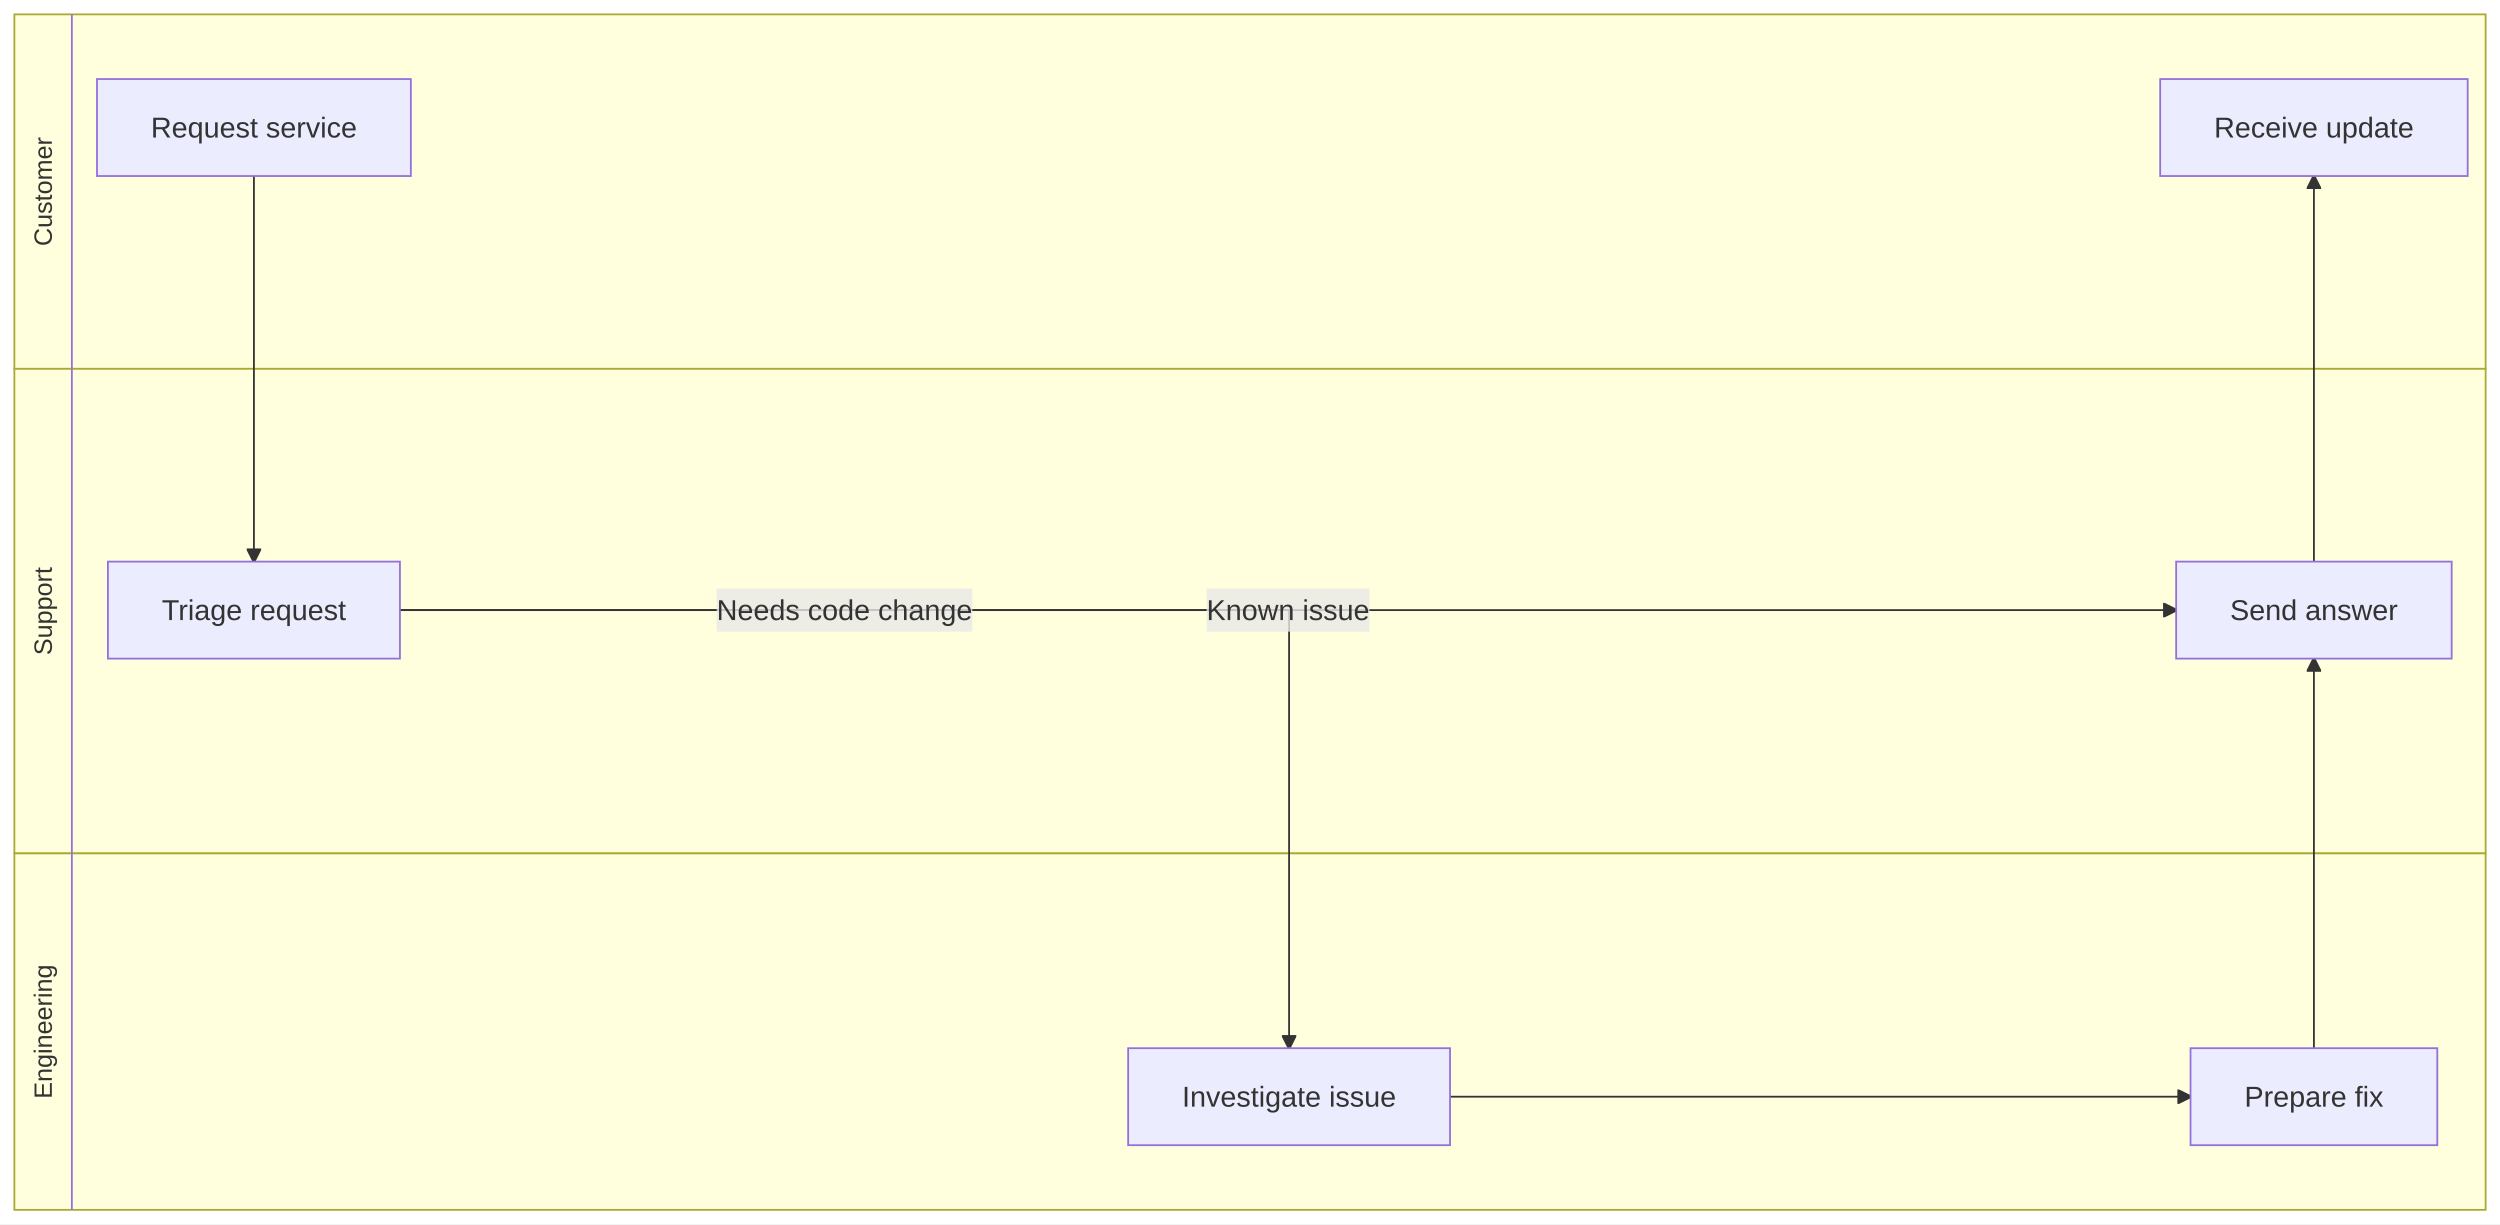
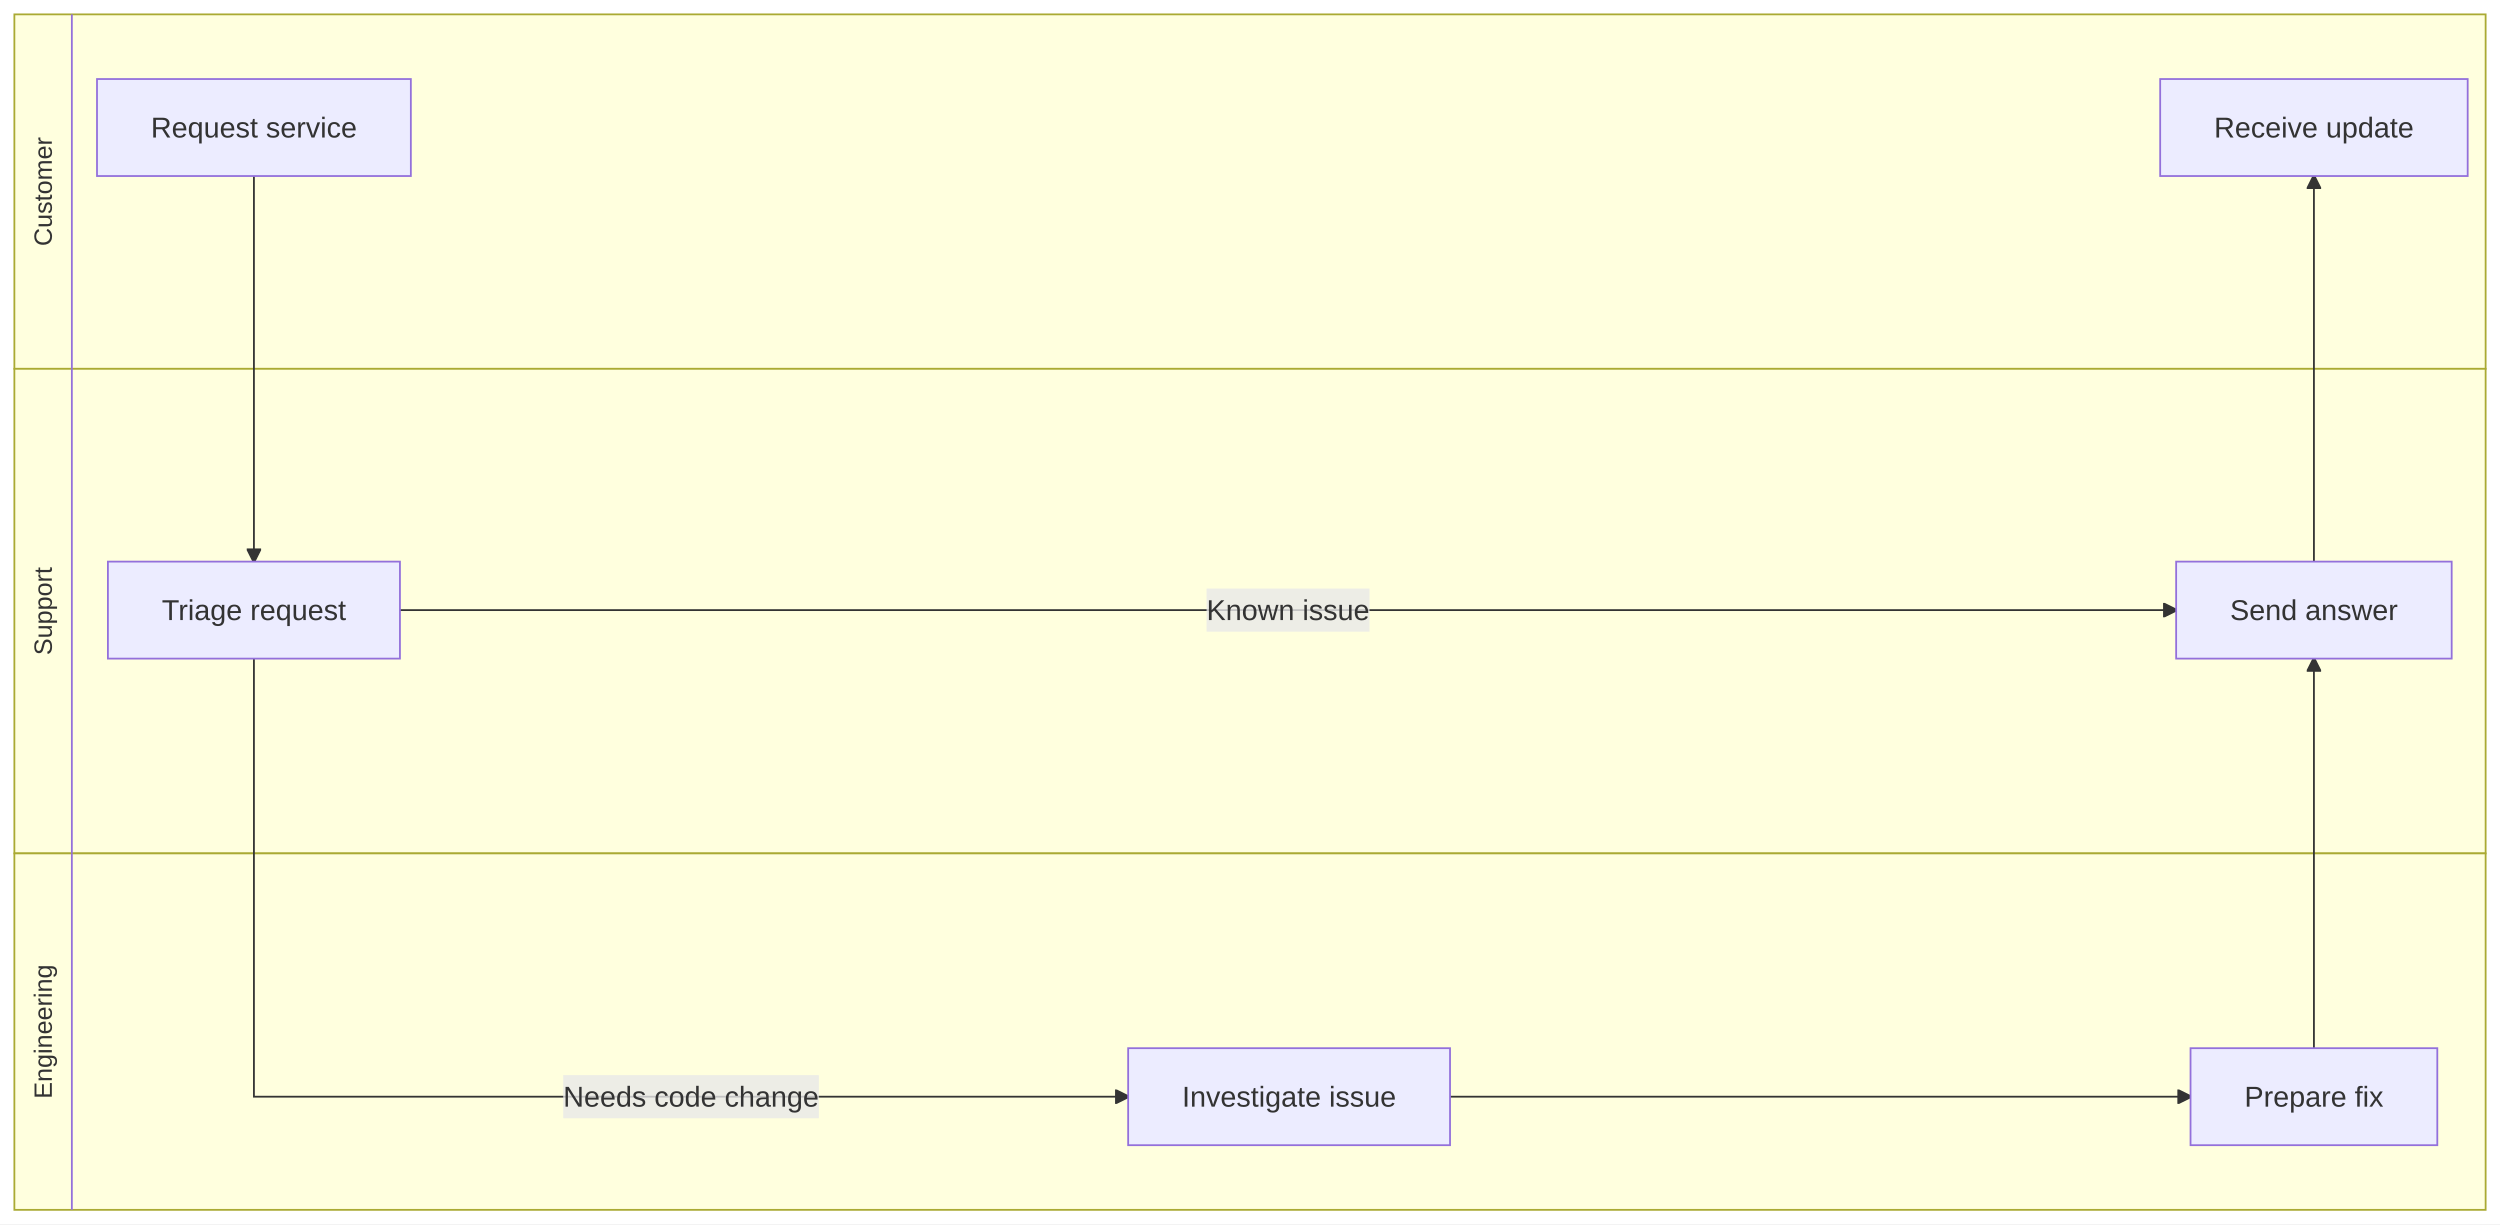
<svg xmlns="http://www.w3.org/2000/svg" id="mermaid" class="flowchart" width="1391.76" height="681.53" viewBox="-8 -8 1391.76 681.53" role="graphics-document document" aria-roledescription="flowchart-v2">
  <style>#mermaid{font-family:"trebuchet ms",verdana,arial,sans-serif;font-size:16px;fill:#333;}#mermaid .node rect,#mermaid .node circle,#mermaid .node ellipse,#mermaid .node polygon,#mermaid .node path{fill:#ECECFF;stroke:#9370DB;stroke-width:1px;}#mermaid .flowchart-link{stroke:#333333;fill:none;stroke-width:1px;}#mermaid .thick{stroke-width:3.5px;}#mermaid .dotted{stroke-dasharray:3;}#mermaid .edgeLabel rect{fill:rgba(232,232,232,0.8);stroke:none;}#mermaid .cluster rect{fill:#ffffde;stroke:#aaaa33;stroke-width:1px;}#mermaid .marker{fill:#333333;stroke:#333333;}#mermaid text{fill:#333;text-anchor:middle;dominant-baseline:central;}#mermaid .title{font-size:18px;}</style>
  <defs>
    <marker id="mm-arrow-end" class="marker" viewBox="0 0 10 10" refX="9" refY="5" markerUnits="userSpaceOnUse" markerWidth="8" markerHeight="8" orient="auto">
      <path d="M 0 0 L 10 5 L 0 10 z" class="marker" />
    </marker>
    <marker id="mm-arrow-start" class="marker" viewBox="0 0 10 10" refX="1" refY="5" markerUnits="userSpaceOnUse" markerWidth="8" markerHeight="8" orient="auto">
      <path d="M 10 0 L 0 5 L 10 10 z" class="marker" />
    </marker>
    <marker id="mm-circle-end" class="marker" viewBox="0 0 10 10" refX="9" refY="5" markerUnits="userSpaceOnUse" markerWidth="10" markerHeight="10" orient="auto">
      <circle cx="5" cy="5" r="4" class="marker" />
    </marker>
    <marker id="mm-circle-start" class="marker" viewBox="0 0 10 10" refX="1" refY="5" markerUnits="userSpaceOnUse" markerWidth="10" markerHeight="10" orient="auto">
      <circle cx="5" cy="5" r="4" class="marker" />
    </marker>
    <marker id="mm-cross-end" class="marker" viewBox="0 0 11 11" refX="10" refY="5.5" markerUnits="userSpaceOnUse" markerWidth="11" markerHeight="11" orient="auto">
      <path d="M 1 1 L 10 10 M 10 1 L 1 10" class="marker" style="stroke-width:2px" />
    </marker>
    <marker id="mm-cross-start" class="marker" viewBox="0 0 11 11" refX="1" refY="5.5" markerUnits="userSpaceOnUse" markerWidth="11" markerHeight="11" orient="auto">
      <path d="M 1 1 L 10 10 M 10 1 L 1 10" class="marker" style="stroke-width:2px" />
    </marker>
  </defs>
  <rect x="-8" y="-8" width="1391.76" height="681.53" fill="white" />
  <g class="root">
    <g class="clusters">
      <g class="cluster" id="Customer">
        <rect x="0" y="0" width="1375.76" height="197.32" />
      </g>
      <g class="cluster" id="Support">
        <rect x="0" y="197.32" width="1375.76" height="269.77" />
      </g>
      <g class="cluster" id="Engineering">
        <rect x="0" y="467.09" width="1375.76" height="198.44" />
      </g>
    </g>
    <g class="edgePaths">
      <path id="L_request_triage_0" class="flowchart-link" d="M133.36,90L133.36,304.65" marker-end="url(#mm-arrow-end)" />
      <path id="L_triage_answer_1" class="flowchart-link" d="M214.65,331.65L1203.47,331.65" marker-end="url(#mm-arrow-end)" />
-       <path id="L_triage_investigate_2" class="flowchart-link" d="M214.65,331.65L709.64,331.65L709.64,575.53" marker-end="url(#mm-arrow-end)" />
+       <path id="L_triage_investigate_2" class="flowchart-link" d="M133.36,358.65L133.36,602.53L620.05,602.53" marker-end="url(#mm-arrow-end)" />
      <path id="L_investigate_fix_3" class="flowchart-link" d="M799.23,602.53L1211.48,602.53" marker-end="url(#mm-arrow-end)" />
      <path id="L_fix_answer_4" class="flowchart-link" d="M1280.17,575.53L1280.17,358.65" marker-end="url(#mm-arrow-end)" />
      <path id="L_answer_receive_5" class="flowchart-link" d="M1280.17,304.65L1280.17,90" marker-end="url(#mm-arrow-end)" />
    </g>
    <g class="edgeLabels">
      <g class="edgeLabel">
        <rect class="background" x="663.7" y="319.65" width="90.72" height="24" />
        <text x="709.06" y="331.65">Known issue</text>
      </g>
      <g class="edgeLabel">
-         <rect class="background" x="390.98" y="319.65" width="142.33" height="24" />
-         <text x="462.14" y="331.65">Needs code change</text>
+         <rect class="background" x="305.54" y="590.53" width="142.33" height="24" />
+         <text x="376.7" y="602.53">Needs code change</text>
      </g>
    </g>
    <g class="nodes">
      <g class="node default" id="flowchart-request-0" transform="translate(133.36,63)">
        <rect x="-87.36" y="-27" width="174.72" height="54" />
        <text class="nodeLabel" x="0" y="0">Request service</text>
      </g>
      <g class="node default" id="flowchart-receive-1" transform="translate(1280.17,63)">
        <rect x="-85.59" y="-27" width="171.19" height="54" />
        <text class="nodeLabel" x="0" y="0">Receive update</text>
      </g>
      <g class="node default" id="flowchart-triage-2" transform="translate(133.36,331.65)">
        <rect x="-81.29" y="-27" width="162.58" height="54" />
        <text class="nodeLabel" x="0" y="0">Triage request</text>
      </g>
      <g class="node default" id="flowchart-answer-3" transform="translate(1280.17,331.65)">
        <rect x="-76.7" y="-27" width="153.39" height="54" />
        <text class="nodeLabel" x="0" y="0">Send answer</text>
      </g>
      <g class="node default" id="flowchart-investigate-4" transform="translate(709.64,602.53)">
        <rect x="-89.59" y="-27" width="179.19" height="54" />
        <text class="nodeLabel" x="0" y="0">Investigate issue</text>
      </g>
      <g class="node default" id="flowchart-fix-5" transform="translate(1280.17,602.53)">
        <rect x="-68.69" y="-27" width="137.38" height="54" />
        <text class="nodeLabel" x="0" y="0">Prepare fix</text>
      </g>
    </g>
  </g>
  <text class="swimlane-title" fill="#333" font-size="14" text-anchor="middle" dominant-baseline="central" transform="translate(16,98.66) rotate(-90)">Customer</text>
  <line class="swimlane-sep" stroke="#9370DB" stroke-width="1" x1="32" y1="0" x2="32" y2="197.32" />
  <text class="swimlane-title" fill="#333" font-size="14" text-anchor="middle" dominant-baseline="central" transform="translate(16,332.21) rotate(-90)">Support</text>
  <line class="swimlane-sep" stroke="#9370DB" stroke-width="1" x1="32" y1="197.32" x2="32" y2="467.09" />
  <text class="swimlane-title" fill="#333" font-size="14" text-anchor="middle" dominant-baseline="central" transform="translate(16,566.31) rotate(-90)">Engineering</text>
  <line class="swimlane-sep" stroke="#9370DB" stroke-width="1" x1="32" y1="467.09" x2="32" y2="665.53" />
</svg>
